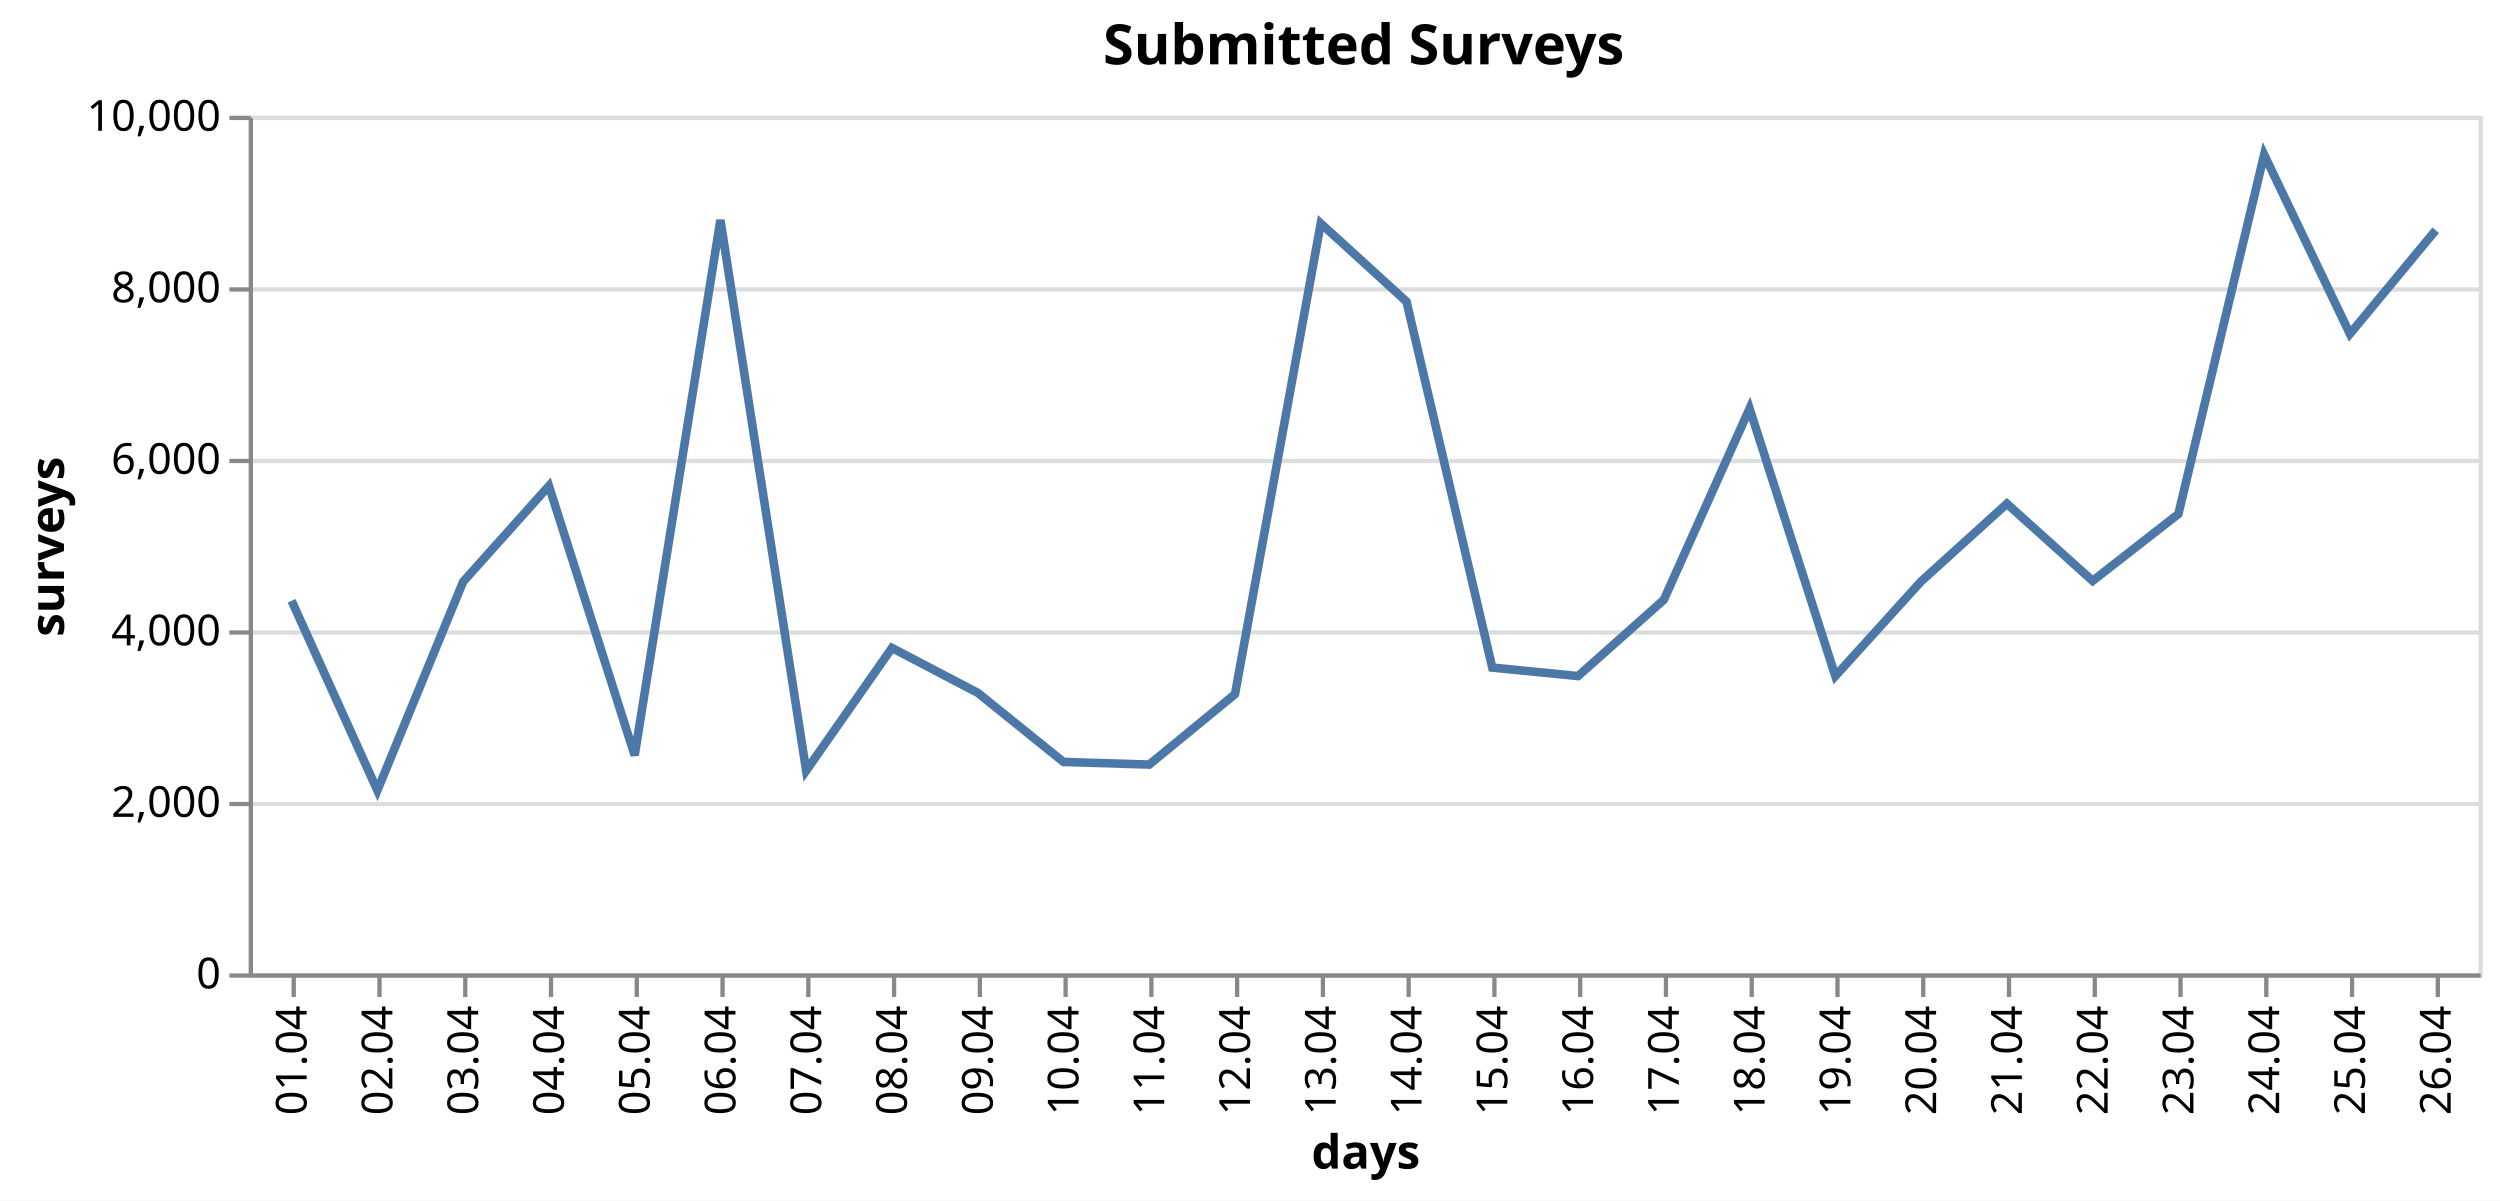
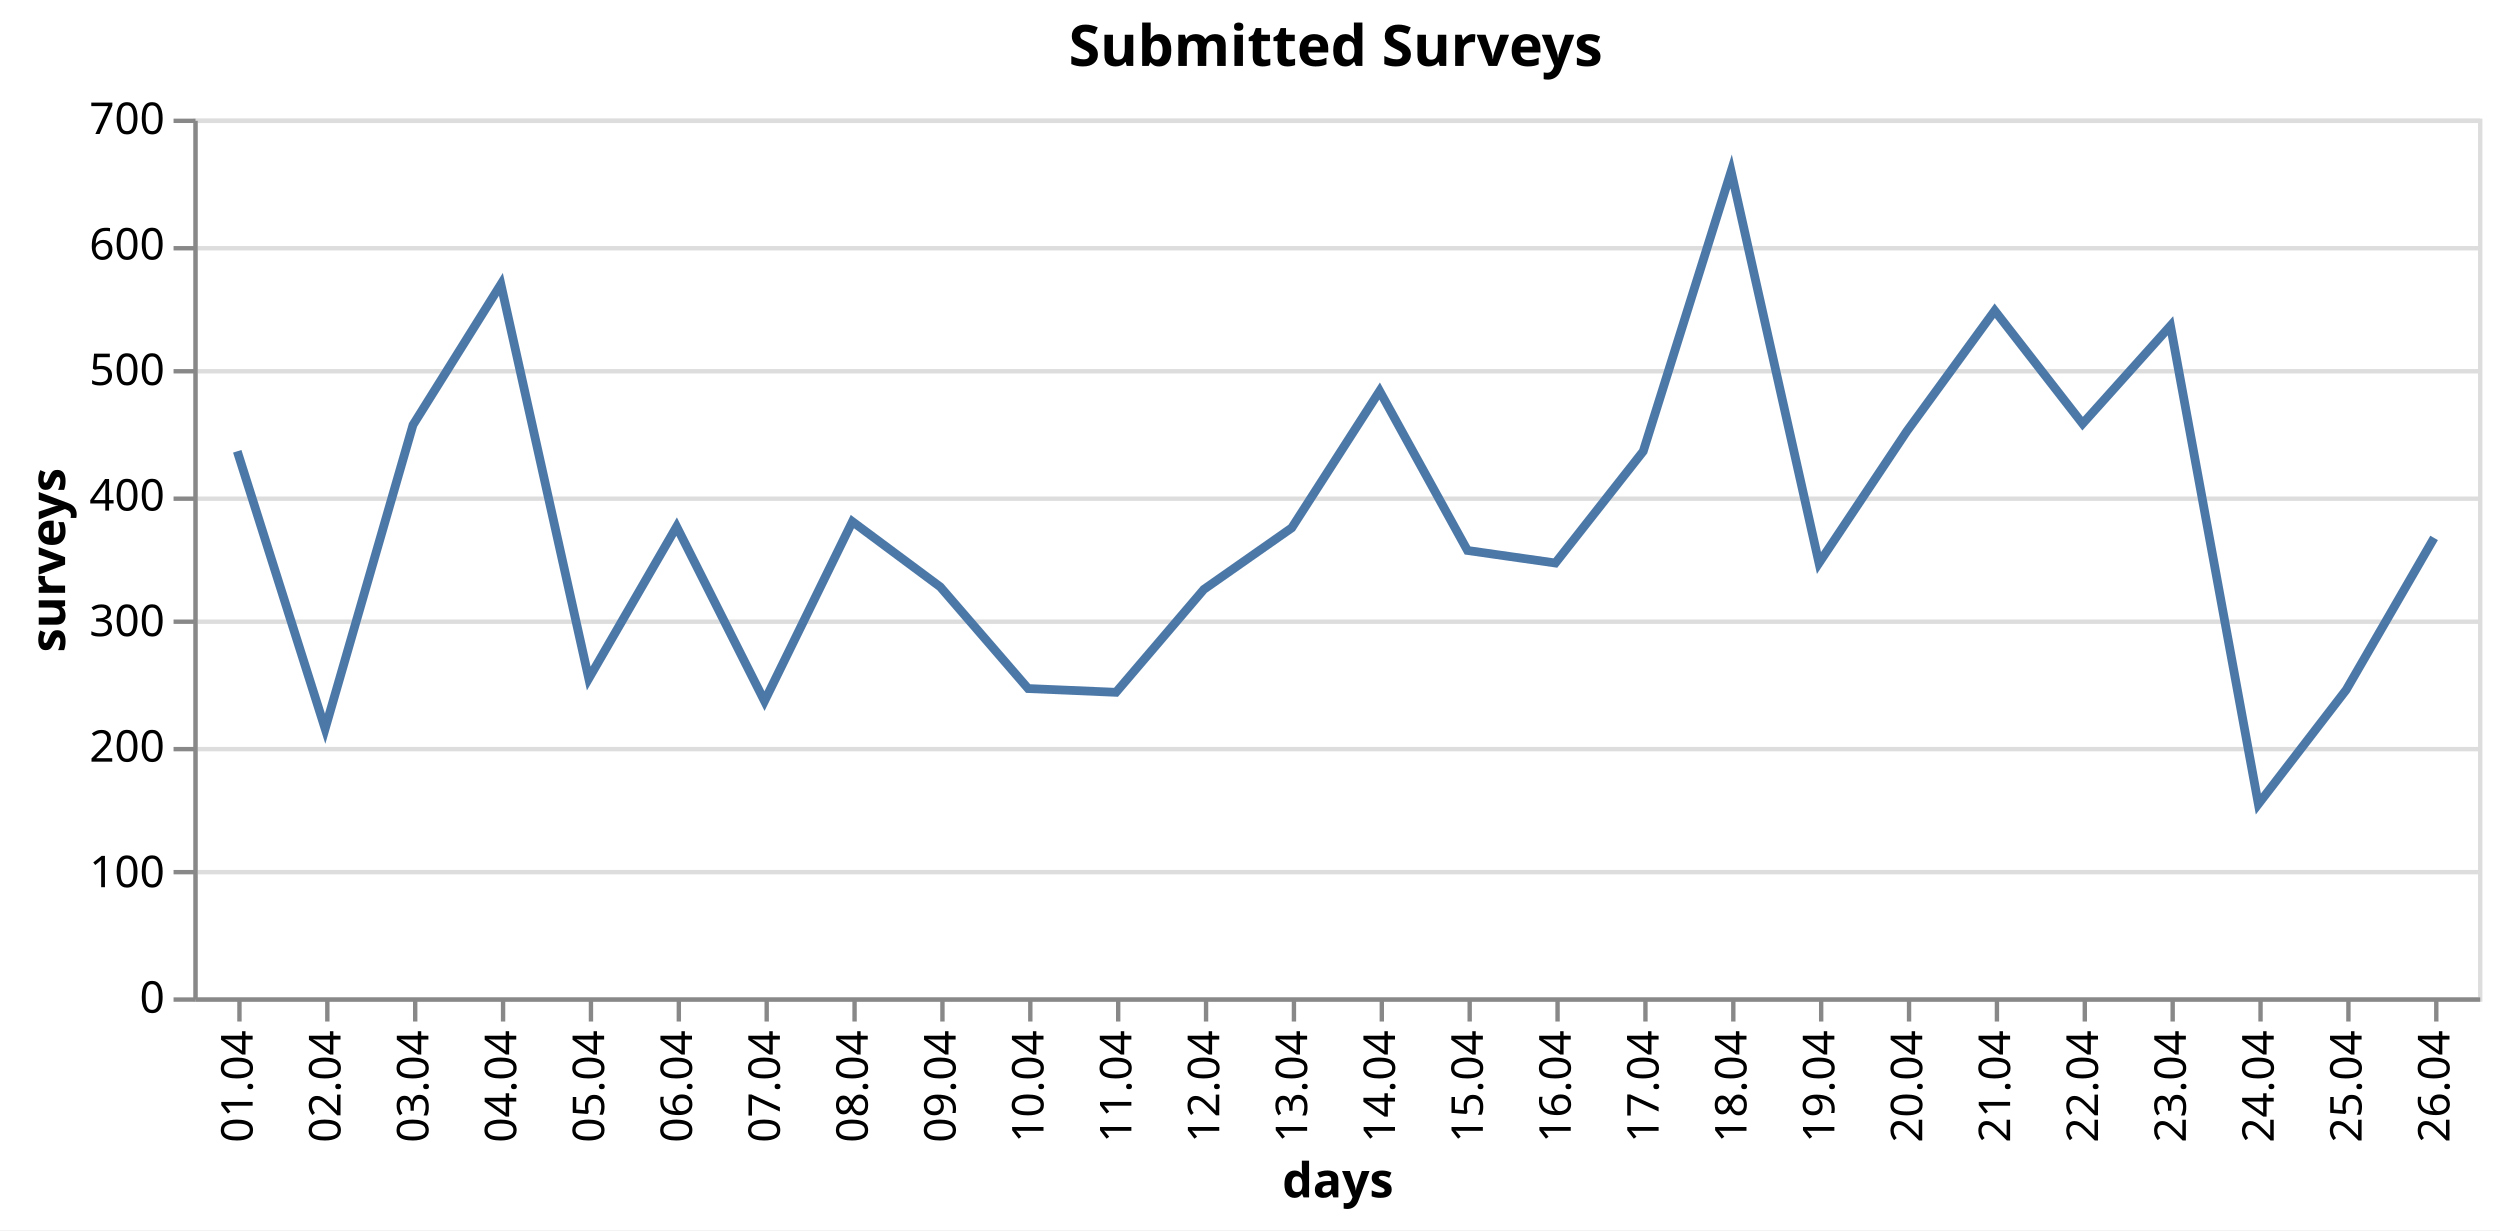
- <svg xmlns="http://www.w3.org/2000/svg" class="marks" width="583" height="280" viewBox="0 0 583 280" version="1.1">
-   <rect width="583" height="280" style="fill: white;" />
-   <g transform="translate(58,27)">
+ <svg xmlns="http://www.w3.org/2000/svg" class="marks" width="569" height="280" viewBox="0 0 569 280" version="1.1">
+   <rect width="569" height="280" style="fill: white;" />
+   <g transform="translate(44,27)">
    <g class="mark-group role-frame root">
      <g transform="translate(0,0)">
        <path class="background" d="M0.5,0.5h520v200h-520Z" style="fill: none; stroke: #ddd;" />
        <g>
          <g class="mark-group role-axis">
            <g transform="translate(0.5,0.5)">
              <path class="background" d="M0,0h0v0h0Z" style="pointer-events: none; fill: none;" />
              <g>
                <g class="mark-rule role-axis-grid" style="pointer-events: none;">
                  <line transform="translate(0,200)" x2="520" y2="0" style="fill: none; stroke: #ddd; stroke-width: 1; opacity: 1;" />
-                   <line transform="translate(0,160)" x2="520" y2="0" style="fill: none; stroke: #ddd; stroke-width: 1; opacity: 1;" />
-                   <line transform="translate(0,120)" x2="520" y2="0" style="fill: none; stroke: #ddd; stroke-width: 1; opacity: 1;" />
-                   <line transform="translate(0,80)" x2="520" y2="0" style="fill: none; stroke: #ddd; stroke-width: 1; opacity: 1;" />
-                   <line transform="translate(0,40)" x2="520" y2="0" style="fill: none; stroke: #ddd; stroke-width: 1; opacity: 1;" />
+                   <line transform="translate(0,171)" x2="520" y2="0" style="fill: none; stroke: #ddd; stroke-width: 1; opacity: 1;" />
+                   <line transform="translate(0,143)" x2="520" y2="0" style="fill: none; stroke: #ddd; stroke-width: 1; opacity: 1;" />
+                   <line transform="translate(0,114)" x2="520" y2="0" style="fill: none; stroke: #ddd; stroke-width: 1; opacity: 1;" />
+                   <line transform="translate(0,86)" x2="520" y2="0" style="fill: none; stroke: #ddd; stroke-width: 1; opacity: 1;" />
+                   <line transform="translate(0,57)" x2="520" y2="0" style="fill: none; stroke: #ddd; stroke-width: 1; opacity: 1;" />
+                   <line transform="translate(0,29)" x2="520" y2="0" style="fill: none; stroke: #ddd; stroke-width: 1; opacity: 1;" />
                  <line transform="translate(0,0)" x2="520" y2="0" style="fill: none; stroke: #ddd; stroke-width: 1; opacity: 1;" />
                </g>
              </g>
              <path class="foreground" d="" style="pointer-events: none; display: none; fill: none;" />
            </g>
          </g>
          <g class="mark-group role-axis">
            <g transform="translate(0.5,200.5)">
              <path class="background" d="M0,0h0v0h0Z" style="pointer-events: none; fill: none;" />
              <g>
                <g class="mark-rule role-axis-tick" style="pointer-events: none;">
                  <line transform="translate(10,0)" x2="0" y2="5" style="fill: none; stroke: #888; stroke-width: 1; opacity: 1;" />
                  <line transform="translate(30,0)" x2="0" y2="5" style="fill: none; stroke: #888; stroke-width: 1; opacity: 1;" />
                  <line transform="translate(50,0)" x2="0" y2="5" style="fill: none; stroke: #888; stroke-width: 1; opacity: 1;" />
                  <line transform="translate(70,0)" x2="0" y2="5" style="fill: none; stroke: #888; stroke-width: 1; opacity: 1;" />
                  <line transform="translate(90,0)" x2="0" y2="5" style="fill: none; stroke: #888; stroke-width: 1; opacity: 1;" />
                  <line transform="translate(110,0)" x2="0" y2="5" style="fill: none; stroke: #888; stroke-width: 1; opacity: 1;" />
                  <line transform="translate(130,0)" x2="0" y2="5" style="fill: none; stroke: #888; stroke-width: 1; opacity: 1;" />
                  <line transform="translate(150,0)" x2="0" y2="5" style="fill: none; stroke: #888; stroke-width: 1; opacity: 1;" />
                  <line transform="translate(170,0)" x2="0" y2="5" style="fill: none; stroke: #888; stroke-width: 1; opacity: 1;" />
                  <line transform="translate(190,0)" x2="0" y2="5" style="fill: none; stroke: #888; stroke-width: 1; opacity: 1;" />
                  <line transform="translate(210,0)" x2="0" y2="5" style="fill: none; stroke: #888; stroke-width: 1; opacity: 1;" />
                  <line transform="translate(230,0)" x2="0" y2="5" style="fill: none; stroke: #888; stroke-width: 1; opacity: 1;" />
                  <line transform="translate(250,0)" x2="0" y2="5" style="fill: none; stroke: #888; stroke-width: 1; opacity: 1;" />
                  <line transform="translate(270,0)" x2="0" y2="5" style="fill: none; stroke: #888; stroke-width: 1; opacity: 1;" />
                  <line transform="translate(290,0)" x2="0" y2="5" style="fill: none; stroke: #888; stroke-width: 1; opacity: 1;" />
                  <line transform="translate(310,0)" x2="0" y2="5" style="fill: none; stroke: #888; stroke-width: 1; opacity: 1;" />
                  <line transform="translate(330,0)" x2="0" y2="5" style="fill: none; stroke: #888; stroke-width: 1; opacity: 1;" />
                  <line transform="translate(350,0)" x2="0" y2="5" style="fill: none; stroke: #888; stroke-width: 1; opacity: 1;" />
                  <line transform="translate(370,0)" x2="0" y2="5" style="fill: none; stroke: #888; stroke-width: 1; opacity: 1;" />
                  <line transform="translate(390,0)" x2="0" y2="5" style="fill: none; stroke: #888; stroke-width: 1; opacity: 1;" />
                  <line transform="translate(410,0)" x2="0" y2="5" style="fill: none; stroke: #888; stroke-width: 1; opacity: 1;" />
                  <line transform="translate(430,0)" x2="0" y2="5" style="fill: none; stroke: #888; stroke-width: 1; opacity: 1;" />
                  <line transform="translate(450,0)" x2="0" y2="5" style="fill: none; stroke: #888; stroke-width: 1; opacity: 1;" />
                  <line transform="translate(470,0)" x2="0" y2="5" style="fill: none; stroke: #888; stroke-width: 1; opacity: 1;" />
                  <line transform="translate(490,0)" x2="0" y2="5" style="fill: none; stroke: #888; stroke-width: 1; opacity: 1;" />
                  <line transform="translate(510,0)" x2="0" y2="5" style="fill: none; stroke: #888; stroke-width: 1; opacity: 1;" />
                </g>
                <g class="mark-text role-axis-label" style="pointer-events: none;">
                  <text text-anchor="end" transform="translate(10,7) rotate(270) translate(0,3)" style="font-family: sans-serif; font-size: 10px; fill: #000; opacity: 1;">01.04</text>
                  <text text-anchor="end" transform="translate(30,7) rotate(270) translate(0,3)" style="font-family: sans-serif; font-size: 10px; fill: #000; opacity: 1;">02.04</text>
                  <text text-anchor="end" transform="translate(50,7) rotate(270) translate(0,3)" style="font-family: sans-serif; font-size: 10px; fill: #000; opacity: 1;">03.04</text>
                  <text text-anchor="end" transform="translate(70,7) rotate(270) translate(0,3)" style="font-family: sans-serif; font-size: 10px; fill: #000; opacity: 1;">04.04</text>
                  <text text-anchor="end" transform="translate(90,7) rotate(270) translate(0,3)" style="font-family: sans-serif; font-size: 10px; fill: #000; opacity: 1;">05.04</text>
                  <text text-anchor="end" transform="translate(110,7) rotate(270) translate(0,3)" style="font-family: sans-serif; font-size: 10px; fill: #000; opacity: 1;">06.04</text>
                  <text text-anchor="end" transform="translate(130,7) rotate(270) translate(0,3)" style="font-family: sans-serif; font-size: 10px; fill: #000; opacity: 1;">07.04</text>
                  <text text-anchor="end" transform="translate(150,7) rotate(270) translate(0,3)" style="font-family: sans-serif; font-size: 10px; fill: #000; opacity: 1;">08.04</text>
                  <text text-anchor="end" transform="translate(170,7) rotate(270) translate(0,3)" style="font-family: sans-serif; font-size: 10px; fill: #000; opacity: 1;">09.04</text>
                  <text text-anchor="end" transform="translate(190,7) rotate(270) translate(0,3)" style="font-family: sans-serif; font-size: 10px; fill: #000; opacity: 1;">10.04</text>
                  <text text-anchor="end" transform="translate(210,7) rotate(270) translate(0,3)" style="font-family: sans-serif; font-size: 10px; fill: #000; opacity: 1;">11.04</text>
                  <text text-anchor="end" transform="translate(230,7) rotate(270) translate(0,3)" style="font-family: sans-serif; font-size: 10px; fill: #000; opacity: 1;">12.04</text>
                  <text text-anchor="end" transform="translate(250,7) rotate(270) translate(0,3)" style="font-family: sans-serif; font-size: 10px; fill: #000; opacity: 1;">13.04</text>
                  <text text-anchor="end" transform="translate(270,7) rotate(270) translate(0,3)" style="font-family: sans-serif; font-size: 10px; fill: #000; opacity: 1;">14.04</text>
                  <text text-anchor="end" transform="translate(290,7) rotate(270) translate(0,3)" style="font-family: sans-serif; font-size: 10px; fill: #000; opacity: 1;">15.04</text>
                  <text text-anchor="end" transform="translate(310,7) rotate(270) translate(0,3)" style="font-family: sans-serif; font-size: 10px; fill: #000; opacity: 1;">16.04</text>
                  <text text-anchor="end" transform="translate(330,7) rotate(270) translate(0,3)" style="font-family: sans-serif; font-size: 10px; fill: #000; opacity: 1;">17.04</text>
                  <text text-anchor="end" transform="translate(350,7) rotate(270) translate(0,3)" style="font-family: sans-serif; font-size: 10px; fill: #000; opacity: 1;">18.04</text>
                  <text text-anchor="end" transform="translate(370,7) rotate(270) translate(0,3)" style="font-family: sans-serif; font-size: 10px; fill: #000; opacity: 1;">19.04</text>
                  <text text-anchor="end" transform="translate(390,7) rotate(270) translate(0,3)" style="font-family: sans-serif; font-size: 10px; fill: #000; opacity: 1;">20.04</text>
                  <text text-anchor="end" transform="translate(410,7) rotate(270) translate(0,3)" style="font-family: sans-serif; font-size: 10px; fill: #000; opacity: 1;">21.04</text>
                  <text text-anchor="end" transform="translate(430,7) rotate(270) translate(0,3)" style="font-family: sans-serif; font-size: 10px; fill: #000; opacity: 1;">22.04</text>
                  <text text-anchor="end" transform="translate(450,7) rotate(270) translate(0,3)" style="font-family: sans-serif; font-size: 10px; fill: #000; opacity: 1;">23.04</text>
                  <text text-anchor="end" transform="translate(470,7) rotate(270) translate(0,3)" style="font-family: sans-serif; font-size: 10px; fill: #000; opacity: 1;">24.04</text>
                  <text text-anchor="end" transform="translate(490,7) rotate(270) translate(0,3)" style="font-family: sans-serif; font-size: 10px; fill: #000; opacity: 1;">25.04</text>
                  <text text-anchor="end" transform="translate(510,7) rotate(270) translate(0,3)" style="font-family: sans-serif; font-size: 10px; fill: #000; opacity: 1;">26.04</text>
                </g>
                <g class="mark-rule role-axis-domain" style="pointer-events: none;">
                  <line transform="translate(0,0)" x2="520" y2="0" style="fill: none; stroke: #888; stroke-width: 1; opacity: 1;" />
                </g>
                <g class="mark-text role-axis-title" style="pointer-events: none;">
                  <text text-anchor="middle" transform="translate(260,45.02441)" style="font-family: sans-serif; font-size: 11px; font-weight: bold; fill: #000; opacity: 1;">days</text>
                </g>
              </g>
              <path class="foreground" d="" style="pointer-events: none; display: none; fill: none;" />
            </g>
          </g>
          <g class="mark-group role-axis">
            <g transform="translate(0.5,0.5)">
              <path class="background" d="M0,0h0v0h0Z" style="pointer-events: none; fill: none;" />
              <g>
                <g class="mark-rule role-axis-tick" style="pointer-events: none;">
                  <line transform="translate(0,200)" x2="-5" y2="0" style="fill: none; stroke: #888; stroke-width: 1; opacity: 1;" />
-                   <line transform="translate(0,160)" x2="-5" y2="0" style="fill: none; stroke: #888; stroke-width: 1; opacity: 1;" />
-                   <line transform="translate(0,120)" x2="-5" y2="0" style="fill: none; stroke: #888; stroke-width: 1; opacity: 1;" />
-                   <line transform="translate(0,80)" x2="-5" y2="0" style="fill: none; stroke: #888; stroke-width: 1; opacity: 1;" />
-                   <line transform="translate(0,40)" x2="-5" y2="0" style="fill: none; stroke: #888; stroke-width: 1; opacity: 1;" />
+                   <line transform="translate(0,171)" x2="-5" y2="0" style="fill: none; stroke: #888; stroke-width: 1; opacity: 1;" />
+                   <line transform="translate(0,143)" x2="-5" y2="0" style="fill: none; stroke: #888; stroke-width: 1; opacity: 1;" />
+                   <line transform="translate(0,114)" x2="-5" y2="0" style="fill: none; stroke: #888; stroke-width: 1; opacity: 1;" />
+                   <line transform="translate(0,86)" x2="-5" y2="0" style="fill: none; stroke: #888; stroke-width: 1; opacity: 1;" />
+                   <line transform="translate(0,57)" x2="-5" y2="0" style="fill: none; stroke: #888; stroke-width: 1; opacity: 1;" />
+                   <line transform="translate(0,29)" x2="-5" y2="0" style="fill: none; stroke: #888; stroke-width: 1; opacity: 1;" />
                  <line transform="translate(0,0)" x2="-5" y2="0" style="fill: none; stroke: #888; stroke-width: 1; opacity: 1;" />
                </g>
                <g class="mark-text role-axis-label" style="pointer-events: none;">
                  <text text-anchor="end" transform="translate(-7,203)" style="font-family: sans-serif; font-size: 10px; fill: #000; opacity: 1;">0</text>
-                   <text text-anchor="end" transform="translate(-7,163)" style="font-family: sans-serif; font-size: 10px; fill: #000; opacity: 1;">2,000</text>
-                   <text text-anchor="end" transform="translate(-7,123)" style="font-family: sans-serif; font-size: 10px; fill: #000; opacity: 1;">4,000</text>
-                   <text text-anchor="end" transform="translate(-7,83)" style="font-family: sans-serif; font-size: 10px; fill: #000; opacity: 1;">6,000</text>
-                   <text text-anchor="end" transform="translate(-7,43)" style="font-family: sans-serif; font-size: 10px; fill: #000; opacity: 1;">8,000</text>
-                   <text text-anchor="end" transform="translate(-7,3)" style="font-family: sans-serif; font-size: 10px; fill: #000; opacity: 1;">10,000</text>
+                   <text text-anchor="end" transform="translate(-7,174.4286)" style="font-family: sans-serif; font-size: 10px; fill: #000; opacity: 1;">100</text>
+                   <text text-anchor="end" transform="translate(-7,145.8571)" style="font-family: sans-serif; font-size: 10px; fill: #000; opacity: 1;">200</text>
+                   <text text-anchor="end" transform="translate(-7,117.2857)" style="font-family: sans-serif; font-size: 10px; fill: #000; opacity: 1;">300</text>
+                   <text text-anchor="end" transform="translate(-7,88.71429)" style="font-family: sans-serif; font-size: 10px; fill: #000; opacity: 1;">400</text>
+                   <text text-anchor="end" transform="translate(-7,60.14286)" style="font-family: sans-serif; font-size: 10px; fill: #000; opacity: 1;">500</text>
+                   <text text-anchor="end" transform="translate(-7,31.57143)" style="font-family: sans-serif; font-size: 10px; fill: #000; opacity: 1;">600</text>
+                   <text text-anchor="end" transform="translate(-7,3)" style="font-family: sans-serif; font-size: 10px; fill: #000; opacity: 1;">700</text>
                </g>
                <g class="mark-rule role-axis-domain" style="pointer-events: none;">
                  <line transform="translate(0,200)" x2="0" y2="-200" style="fill: none; stroke: #888; stroke-width: 1; opacity: 1;" />
                </g>
                <g class="mark-text role-axis-title" style="pointer-events: none;">
-                   <text text-anchor="middle" transform="translate(-41.58594,100) rotate(-90) translate(0,-2)" style="font-family: sans-serif; font-size: 11px; font-weight: bold; fill: #000; opacity: 1;">surveys</text>
+                   <text text-anchor="middle" transform="translate(-27.68457,100) rotate(-90) translate(0,-2)" style="font-family: sans-serif; font-size: 11px; font-weight: bold; fill: #000; opacity: 1;">surveys</text>
                </g>
              </g>
              <path class="foreground" d="" style="pointer-events: none; display: none; fill: none;" />
            </g>
          </g>
          <g class="mark-line role-mark marks">
-             <path d="M10,113.1L30,157.32L50,108.66L70,86.32L90,149.14L110,24.3L130,152.72L150,124.1L170,134.56L190,150.68L210,151.3L230,134.88L250,25.1L270,43.34L290,128.68L310,130.66L330,112.88L350,68.28L370,130.66L390,108.58L410,90.46L430,108.46L450,92.86L470,9.08L490,50.86L510,26.7" style="fill: none; stroke: #4c78a8; stroke-width: 2;" />
+             <path d="M10,75.714L30,138.857L50,69.714L70,37.714L90,127.429L110,92.857L130,132.571L150,91.714L170,106.571L190,129.714L210,130.571L230,107.143L250,93.143L270,62L290,98.286L310,101.143L330,75.714L350,12L370,101.143L390,71.143L410,43.714L430,69.429L450,47.143L470,156L490,130L510,95.429" style="fill: none; stroke: #4c78a8; stroke-width: 2;" />
          </g>
          <g class="mark-group role-title">
            <g transform="translate(260,-22)">
              <path class="background" d="M0,0h0v0h0Z" style="pointer-events: none; fill: none;" />
              <g>
                <g class="mark-text role-title-text" style="pointer-events: none;">
                  <text text-anchor="middle" transform="translate(0,10)" style="font-family: sans-serif; font-size: 13px; font-weight: bold; fill: #000; opacity: 1;">Submitted Surveys</text>
                </g>
              </g>
              <path class="foreground" d="" style="pointer-events: none; display: none; fill: none;" />
            </g>
          </g>
        </g>
        <path class="foreground" d="" style="display: none; fill: none;" />
      </g>
    </g>
  </g>
</svg>
